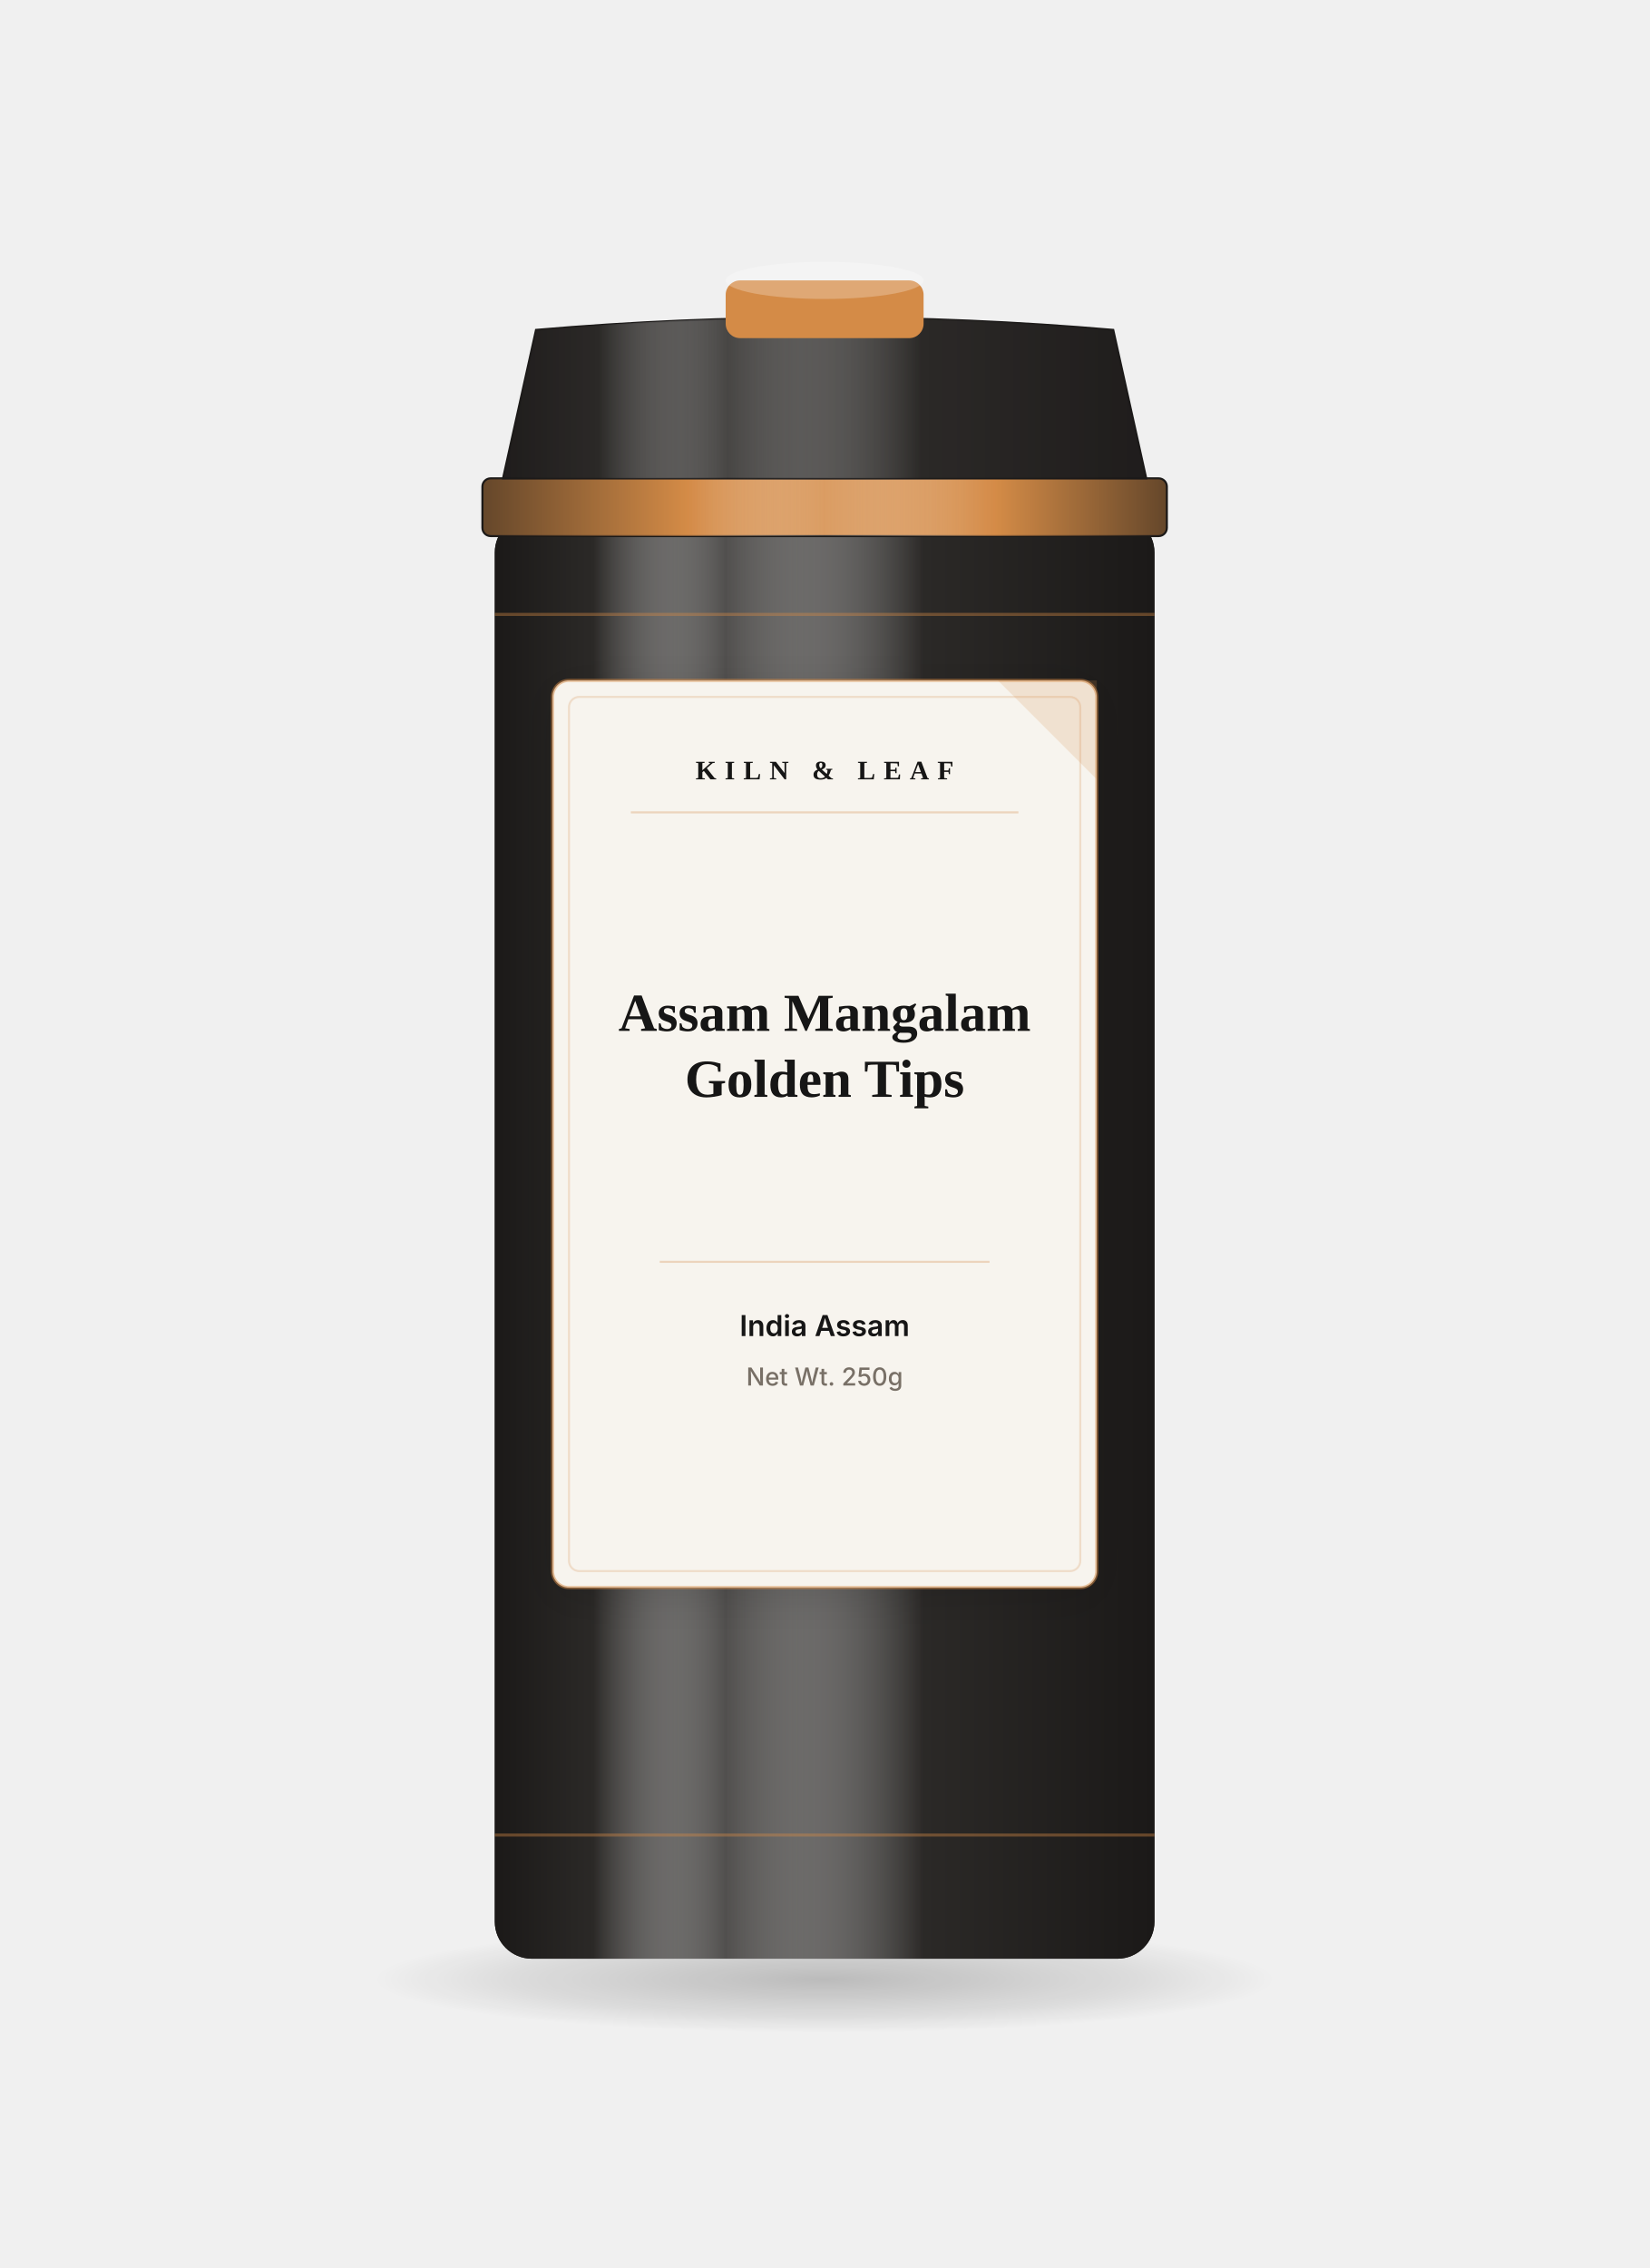
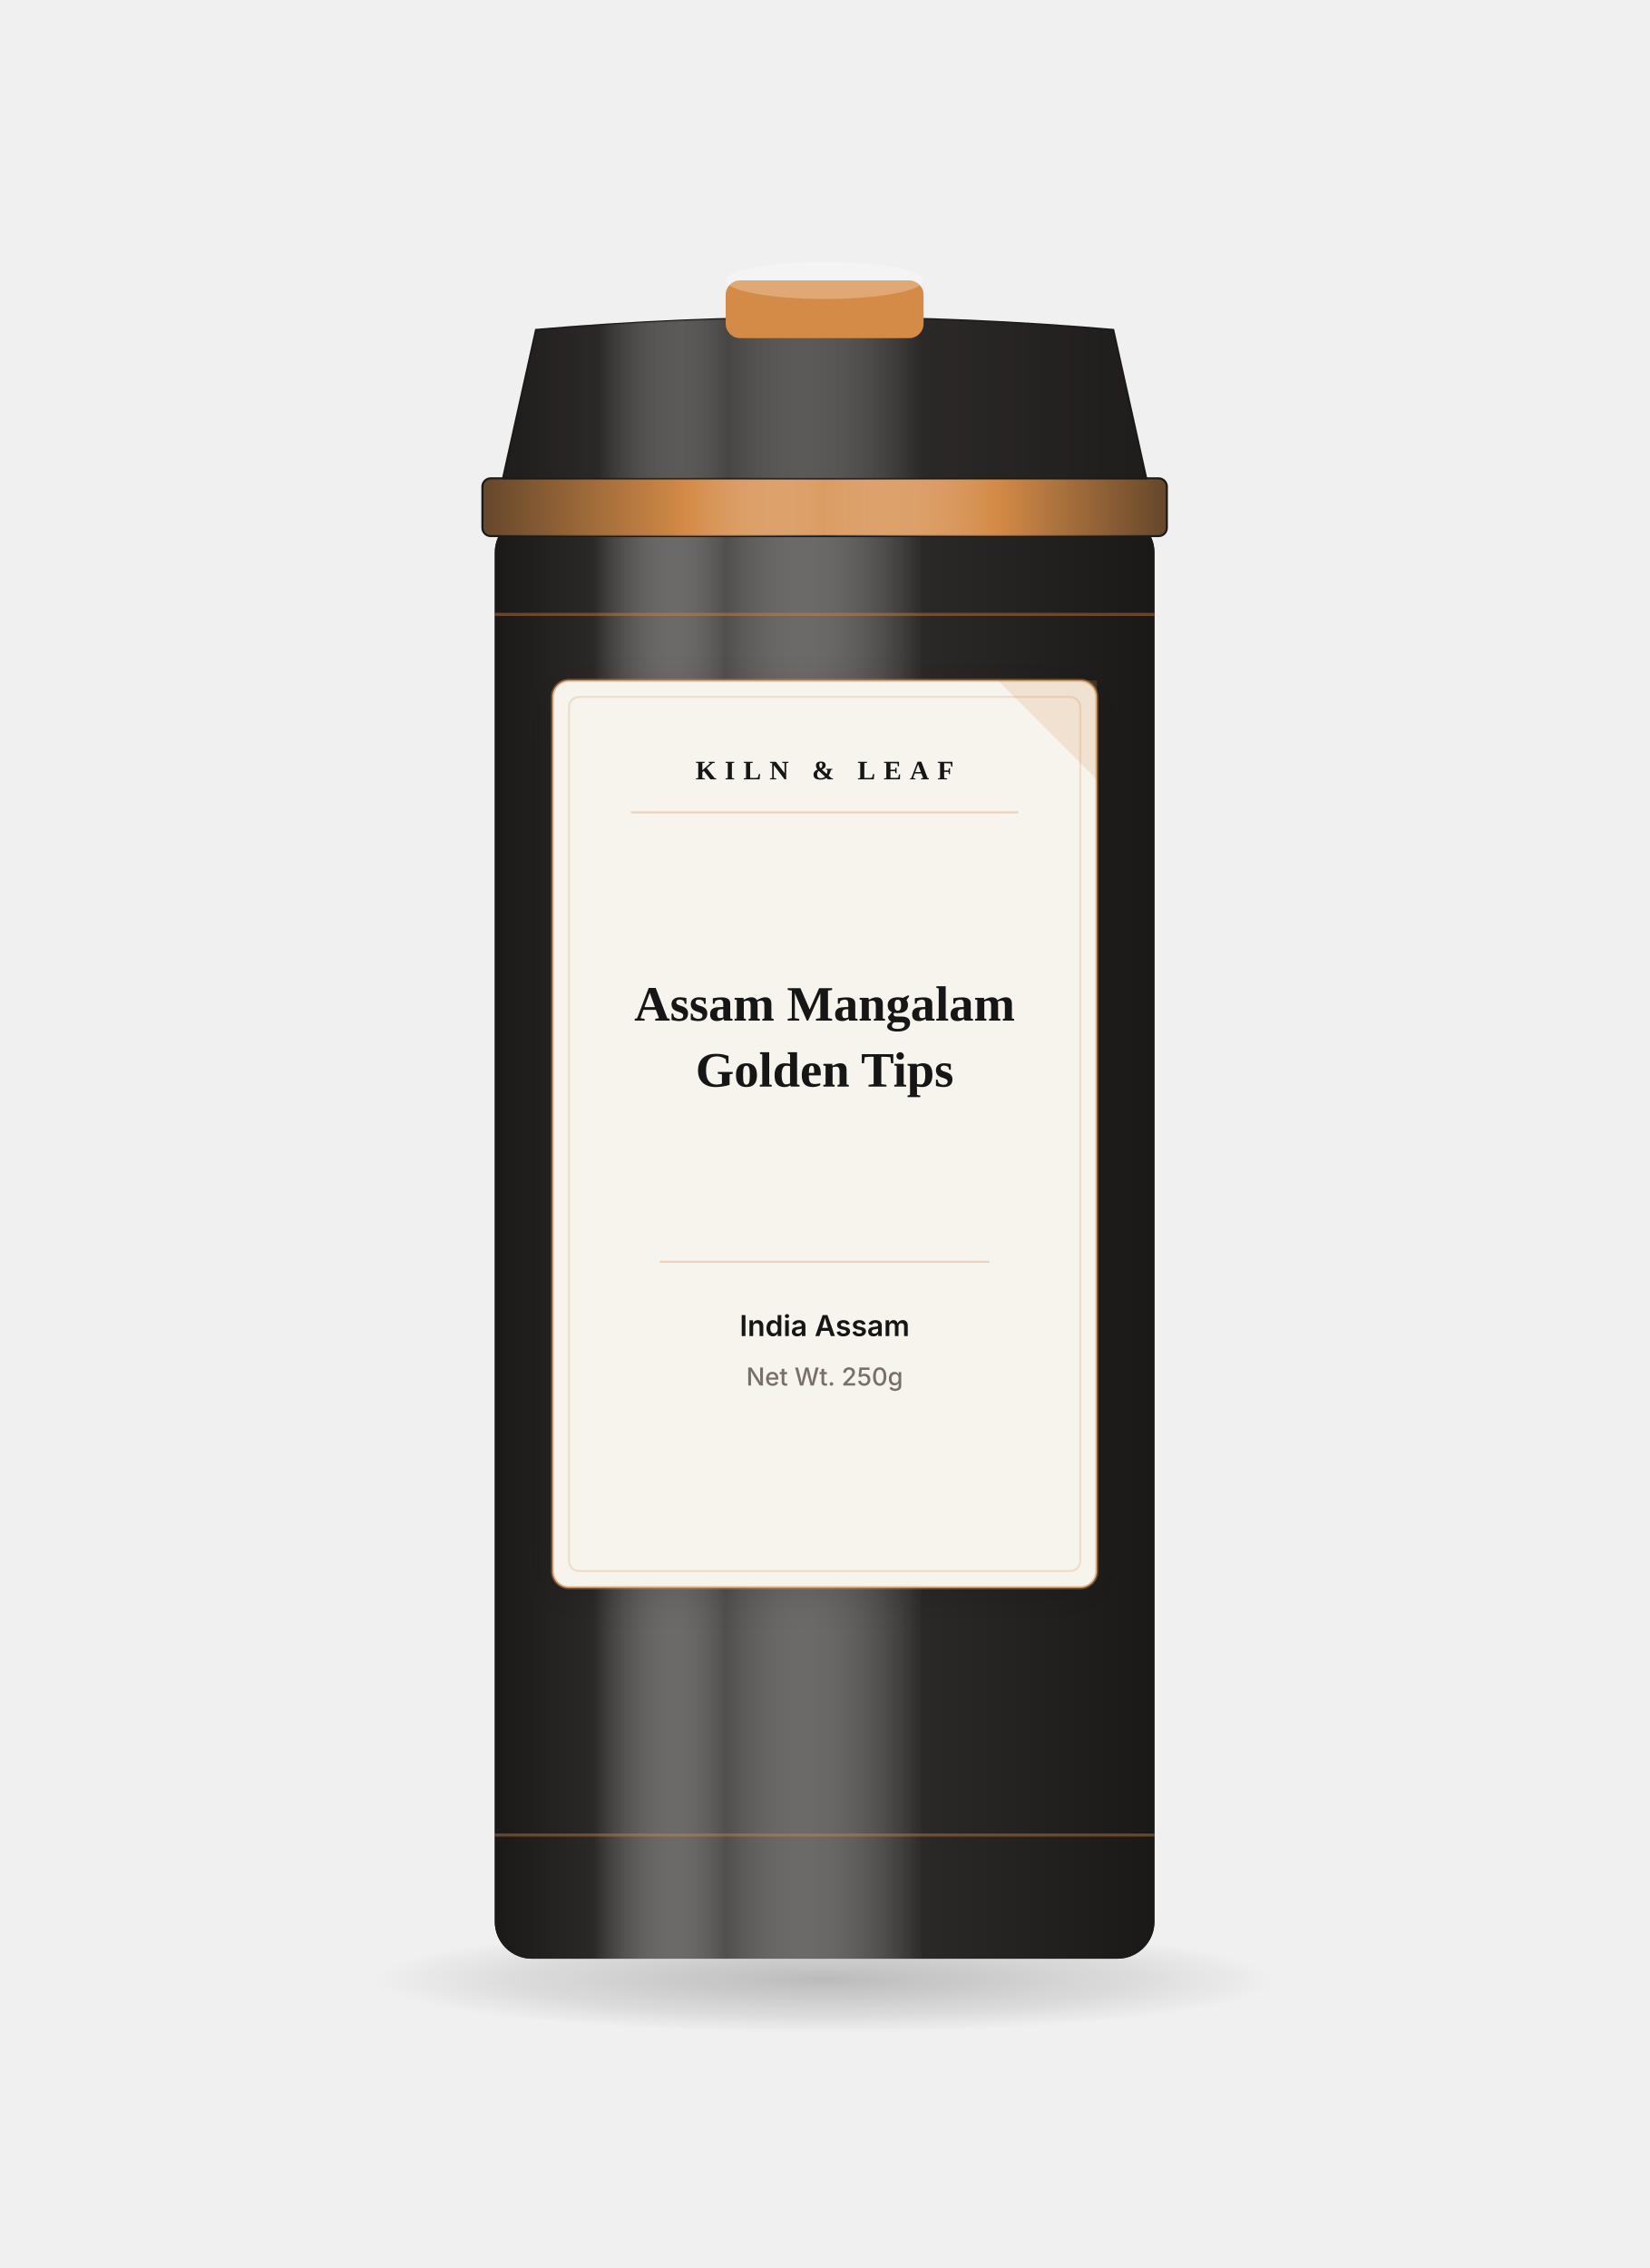
<svg xmlns="http://www.w3.org/2000/svg" viewBox="0 0 800 1100" fill="none">
  <defs>
    <radialGradient id="shadow-assam-breakfast" cx="50%" cy="50%" r="50%">
      <stop offset="0%" stop-color="#000000" stop-opacity="0.22" />
      <stop offset="70%" stop-color="#000000" stop-opacity="0.08" />
      <stop offset="100%" stop-color="#000000" stop-opacity="0" />
    </radialGradient>
    <linearGradient id="tin-body-assam-breakfast" x1="0%" y1="0%" x2="100%" y2="0%">
      <stop offset="0%" stop-color="#1B1918" />
      <stop offset="15%" stop-color="#2B2927" />
      <stop offset="35%" stop-color="#FFFFFF" stop-opacity="0.18" />
      <stop offset="65%" stop-color="#2B2927" />
      <stop offset="100%" stop-color="#1B1918" />
    </linearGradient>
    <linearGradient id="lid-sheen-assam-breakfast" x1="0%" y1="0%" x2="100%" y2="0%">
      <stop offset="0%" stop-color="#1B1918" />
      <stop offset="30%" stop-color="#D48B47" />
      <stop offset="50%" stop-color="#FFFFFF" stop-opacity="0.25" />
      <stop offset="75%" stop-color="#D48B47" />
      <stop offset="100%" stop-color="#1B1918" />
    </linearGradient>
  </defs>
  <ellipse cx="400" cy="960" rx="220" ry="26" fill="url(#shadow-assam-breakfast)" />
  <g>
    <rect x="240" y="250" width="320" height="700" rx="18" fill="#2B2927" />
    <rect x="240" y="250" width="320" height="700" rx="18" fill="url(#tin-body-assam-breakfast)" />
    <rect x="234" y="232" width="332" height="28" rx="4" fill="#D48B47" stroke="#1B1918" stroke-width="1" />
    <rect x="234" y="232" width="332" height="28" rx="4" fill="url(#lid-sheen-assam-breakfast)" opacity="0.6" />
    <path d="M 244 232 L 260 160 Q 400 148 540 160 L 556 232 Z" fill="#2B2927" stroke="#1B1918" stroke-width="1" />
    <path d="M 244 232 L 260 160 Q 400 148 540 160 L 556 232 Z" fill="url(#tin-body-assam-breakfast)" opacity="0.75" />
    <rect x="352" y="136" width="96" height="28" rx="7" fill="#D48B47" />
    <ellipse cx="400" cy="136" rx="48" ry="9" fill="#FFFFFF" fill-opacity="0.25" />
    <line x1="240" y1="298" x2="560" y2="298" stroke="#D48B47" stroke-opacity="0.4" stroke-width="1.5" />
    <line x1="240" y1="890" x2="560" y2="890" stroke="#D48B47" stroke-opacity="0.4" stroke-width="1.5" />
    <g filter="drop-shadow(0 4px 10px rgba(0,0,0,0.12))">
      <rect x="268" y="330" width="264" height="440" rx="8" fill="#F7F4EE" stroke="#D48B47" stroke-opacity="0.5" stroke-width="1.5" />
      <rect x="276" y="338" width="248" height="424" rx="5" fill="none" stroke="#D48B47" stroke-opacity="0.22" stroke-width="1" />
      <path d="M 484 330 L 532 330 L 532 378 Z" fill="#D48B47" opacity="0.18" />
      <text x="400" y="378" text-anchor="middle" font-family="Georgia, 'Times New Roman', serif" font-size="13" font-weight="700" letter-spacing="4" fill="#161412">KILN &amp; LEAF</text>
      <line x1="306" y1="394" x2="494" y2="394" stroke="#D48B47" stroke-opacity="0.3" stroke-width="1" />
-       <text x="400" y="500" text-anchor="middle" font-family="Georgia, 'Times New Roman', serif" font-size="26" font-weight="600" fill="#161412">Assam Mangalam</text>
-       <text x="400" y="532" text-anchor="middle" font-family="Georgia, 'Times New Roman', serif" font-size="26" font-weight="600" fill="#161412">Golden Tips</text>
+       <text x="400" y="495" text-anchor="middle" font-family="Georgia, 'Times New Roman', serif" font-size="24" font-weight="600" fill="#161412">Assam Mangalam</text>
+       <text x="400" y="527" text-anchor="middle" font-family="Georgia, 'Times New Roman', serif" font-size="24" font-weight="600" fill="#161412">Golden Tips</text>
      <line x1="320" y1="612" x2="480" y2="612" stroke="#D48B47" stroke-opacity="0.3" stroke-width="1" />
      <text x="400" y="648" text-anchor="middle" font-family="-apple-system, system-ui, sans-serif" font-size="14" font-weight="600" fill="#161412">India Assam</text>
      <text x="400" y="672" text-anchor="middle" font-family="-apple-system, system-ui, sans-serif" font-size="12" font-weight="500" fill="#786F66">Net Wt. 250g</text>
    </g>
  </g>
</svg>
